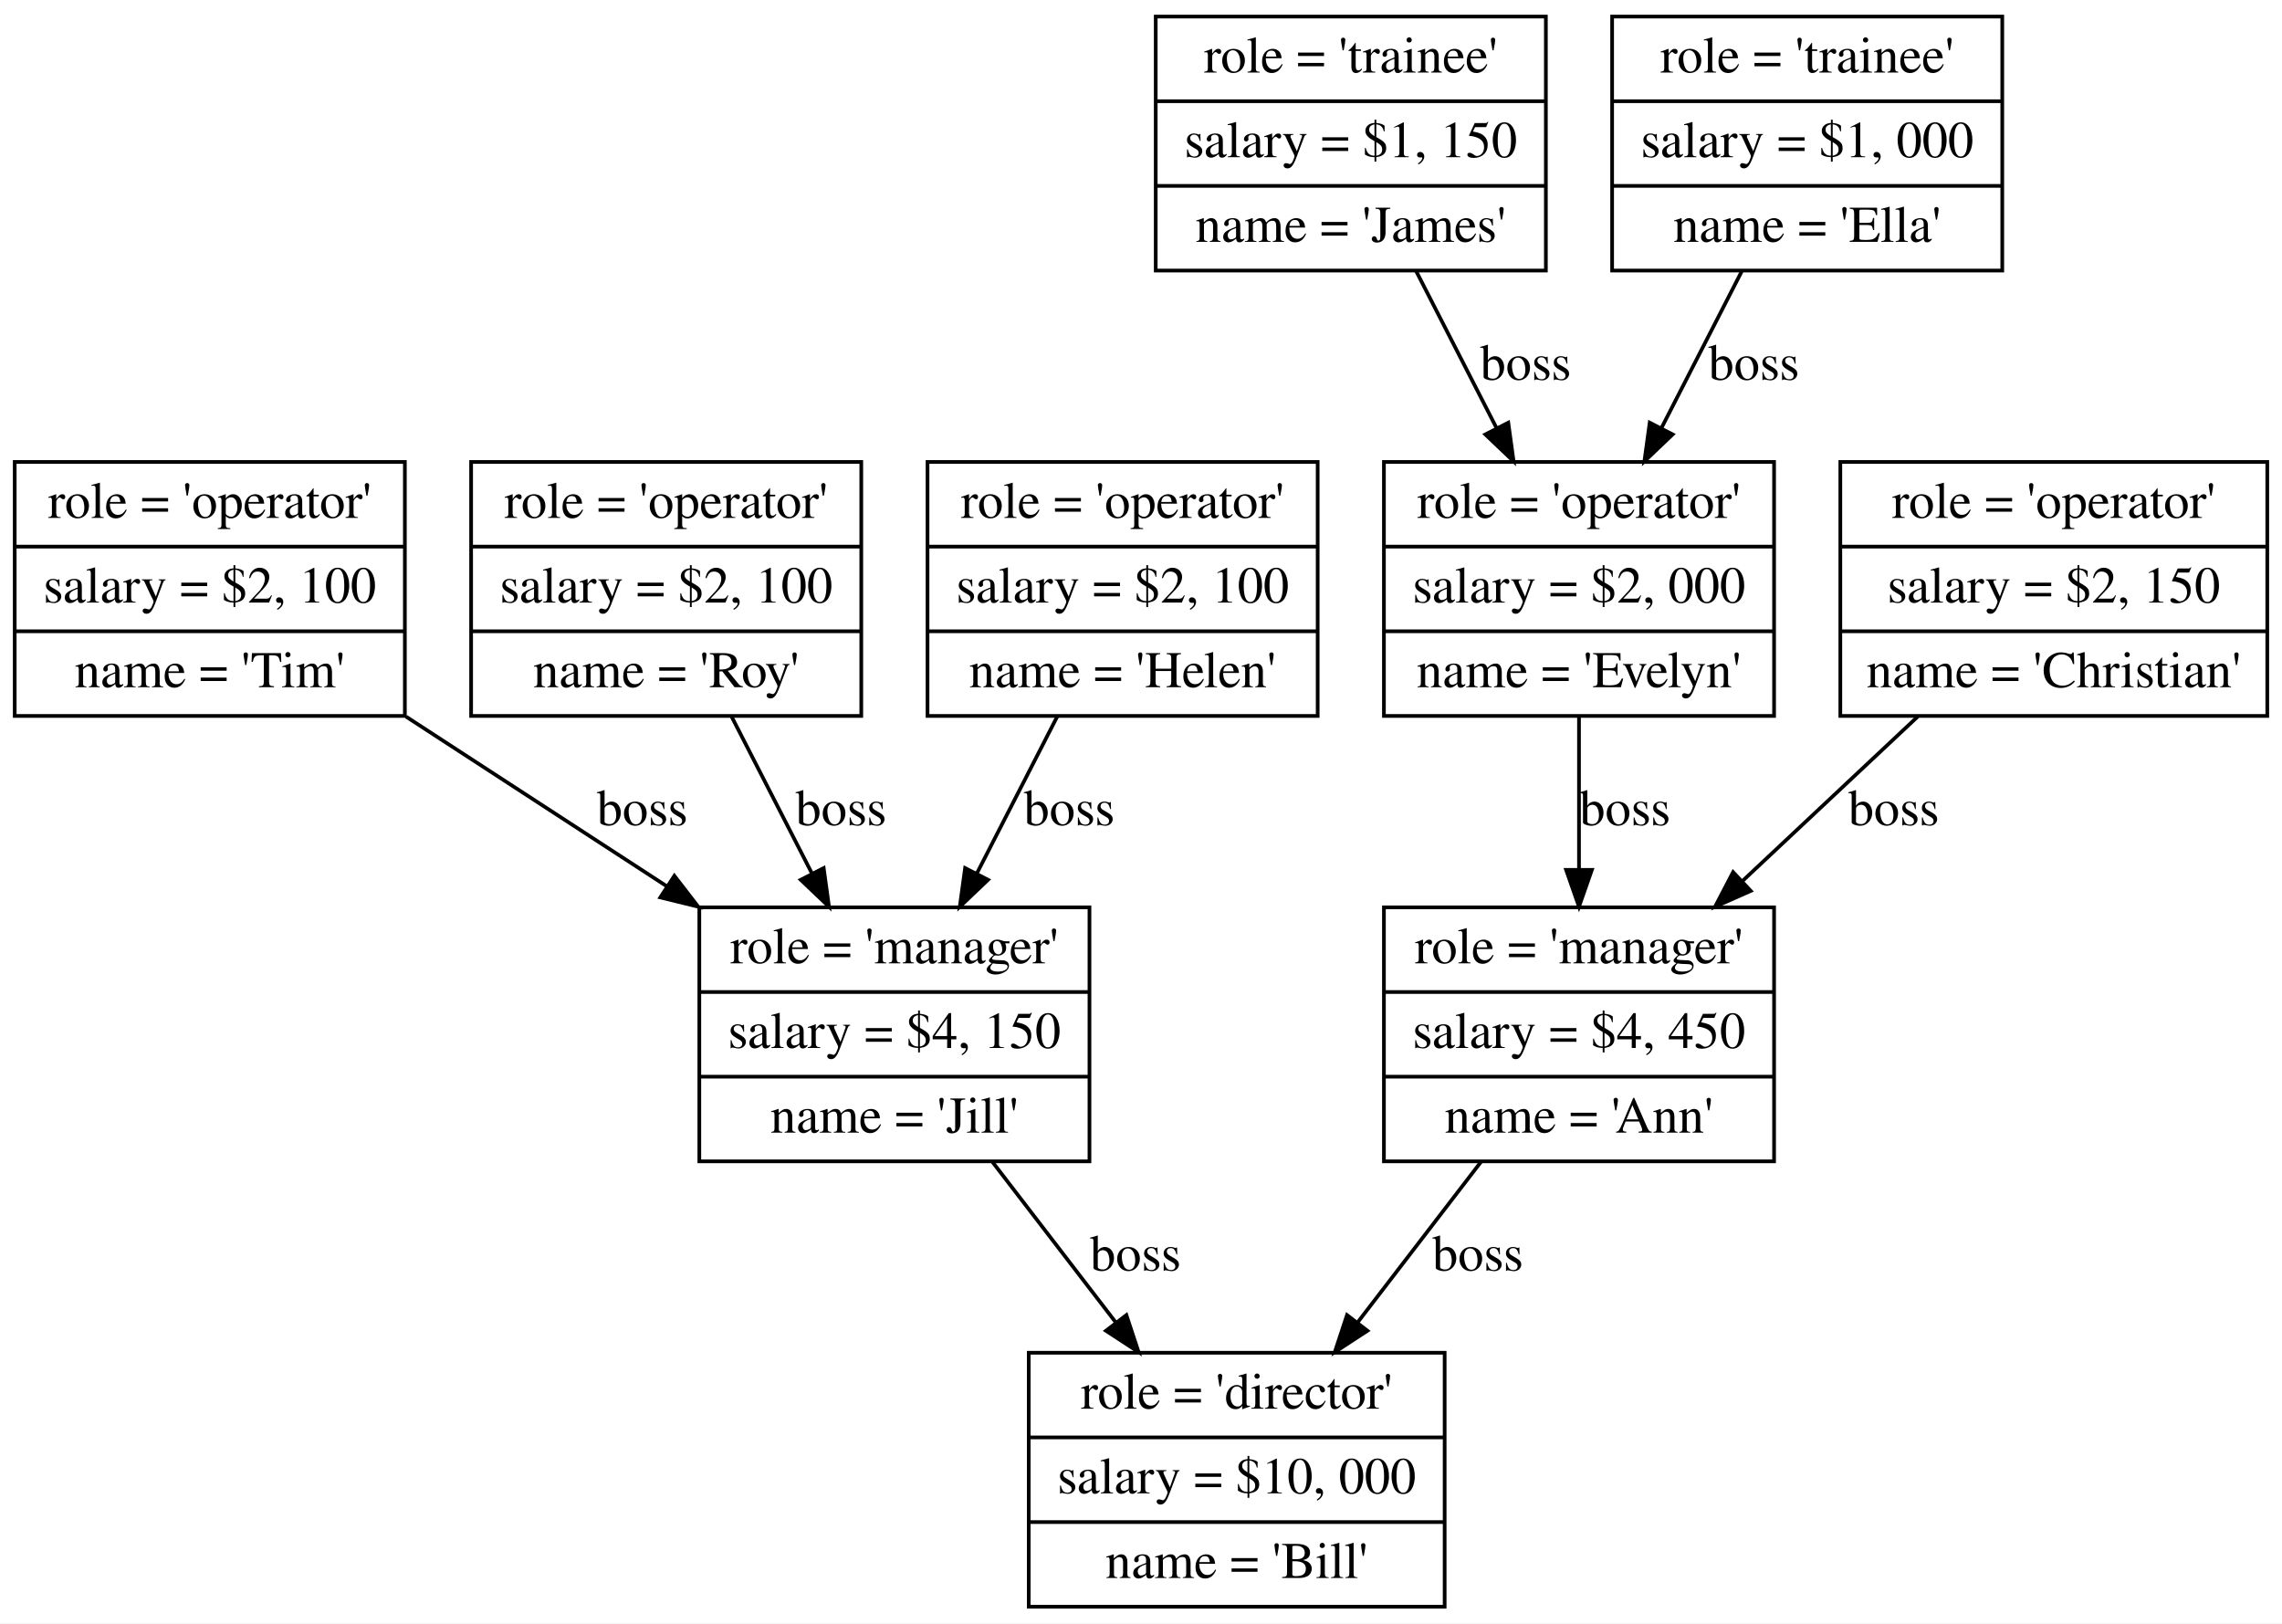
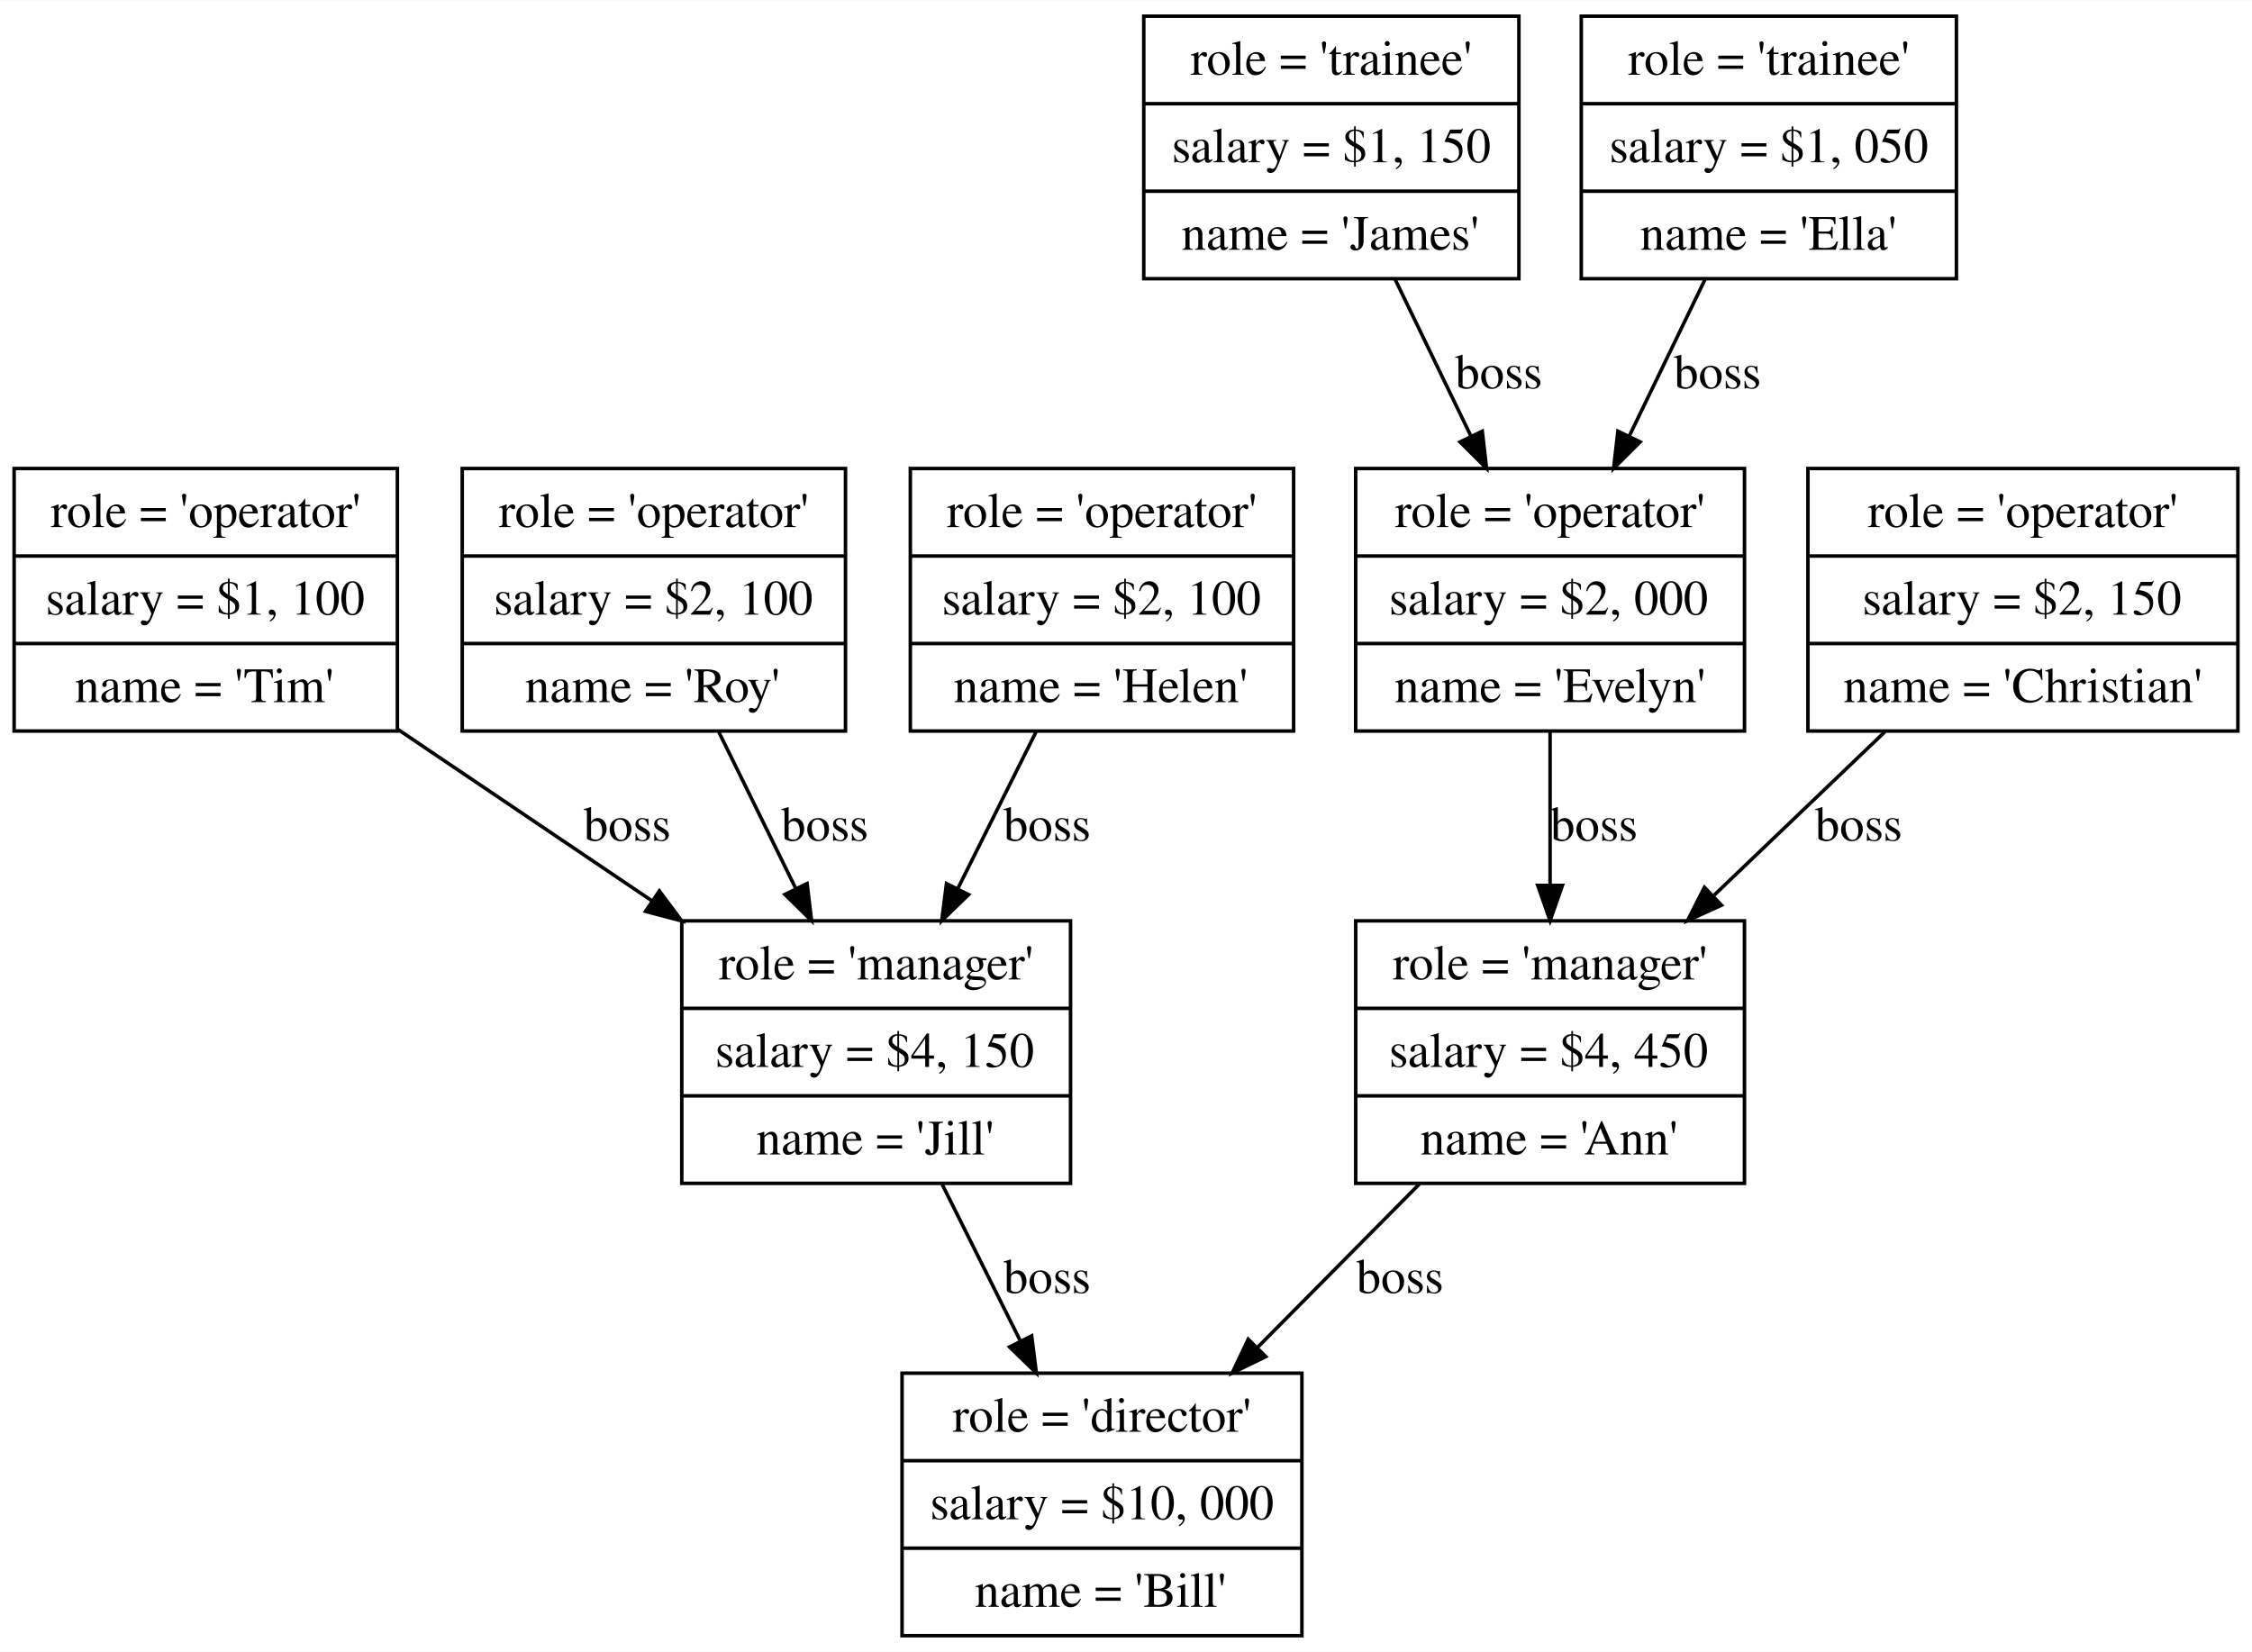
- <svg xmlns="http://www.w3.org/2000/svg" width="620pt" height="441pt" viewBox="0.00 0.00 620.00 441.00">
-   <g id="graph0" class="graph" transform="scale(1 1) rotate(0) translate(4 437)">
-     <polygon fill="#ffffff" stroke="transparent" points="-4,4 -4,-437 616,-437 616,4 -4,4" />
+ <svg xmlns="http://www.w3.org/2000/svg" width="638pt" height="468pt" viewBox="0.00 0.00 638.24 468.00">
+   <g id="graph0" class="graph" transform="scale(1 1) rotate(0) translate(4 464)">
+     <polygon fill="#ffffff" stroke="transparent" points="-4,4 -4,-464 634.243,-464 634.243,4 -4,4" />
    <g id="node1" class="node">
-       <polygon fill="none" stroke="#000000" points="275.5,-.5 275.5,-69.5 388.5,-69.5 388.5,-.5 275.5,-.5" />
-       <text text-anchor="middle" x="332" y="-54.3" font-family="Times,serif" font-size="14.00" fill="#000000">role = 'director'</text>
-       <polyline fill="none" stroke="#000000" points="275.5,-46.5 388.5,-46.5 " />
-       <text text-anchor="middle" x="332" y="-31.3" font-family="Times,serif" font-size="14.00" fill="#000000">salary = $10, 000</text>
-       <polyline fill="none" stroke="#000000" points="275.5,-23.5 388.5,-23.5 " />
-       <text text-anchor="middle" x="332" y="-8.3" font-family="Times,serif" font-size="14.00" fill="#000000">name = 'Bill'</text>
+       <polygon fill="none" stroke="#000000" points="251.651,-.5 251.651,-74.9 364.971,-74.9 364.971,-.5 251.651,-.5" />
+       <text text-anchor="middle" x="308.311" y="-58.3" font-family="Times,serif" font-size="14.00" fill="#000000">role = 'director'</text>
+       <polyline fill="none" stroke="#000000" points="251.651,-50.1 364.971,-50.1 " />
+       <text text-anchor="middle" x="308.311" y="-33.5" font-family="Times,serif" font-size="14.00" fill="#000000">salary = $10, 000</text>
+       <polyline fill="none" stroke="#000000" points="251.651,-25.3 364.971,-25.3 " />
+       <text text-anchor="middle" x="307.923" y="-8.7" font-family="Times,serif" font-size="14.00" fill="#000000">name = 'Bill'</text>
    </g>
    <g id="node2" class="node">
-       <polygon fill="none" stroke="#000000" points="186,-121.5 186,-190.5 292,-190.5 292,-121.5 186,-121.5" />
-       <text text-anchor="middle" x="239" y="-175.3" font-family="Times,serif" font-size="14.00" fill="#000000">role = 'manager'</text>
-       <polyline fill="none" stroke="#000000" points="186,-167.5 292,-167.5 " />
-       <text text-anchor="middle" x="239" y="-152.3" font-family="Times,serif" font-size="14.00" fill="#000000">salary = $4, 150</text>
-       <polyline fill="none" stroke="#000000" points="186,-144.5 292,-144.5 " />
-       <text text-anchor="middle" x="239" y="-129.3" font-family="Times,serif" font-size="14.00" fill="#000000">name = 'Jill'</text>
+       <polygon fill="none" stroke="#000000" points="189.223,-128.7 189.223,-203.1 299.4,-203.1 299.4,-128.7 189.223,-128.7" />
+       <text text-anchor="middle" x="244.311" y="-186.5" font-family="Times,serif" font-size="14.00" fill="#000000">role = 'manager'</text>
+       <polyline fill="none" stroke="#000000" points="189.223,-178.3 299.4,-178.3 " />
+       <text text-anchor="middle" x="243.883" y="-161.7" font-family="Times,serif" font-size="14.00" fill="#000000">salary = $4, 150</text>
+       <polyline fill="none" stroke="#000000" points="189.223,-153.5 299.4,-153.5 " />
+       <text text-anchor="middle" x="244.049" y="-136.9" font-family="Times,serif" font-size="14.00" fill="#000000">name = 'Jill'</text>
    </g>
    <g id="edge1" class="edge">
-       <path fill="none" stroke="#000000" d="M265.65,-121.326C276.06,-107.783 288.103,-92.114 299.049,-77.872" />
-       <polygon fill="#000000" stroke="#000000" points="302.027,-79.74 305.346,-69.679 296.477,-75.475 302.027,-79.74" />
-       <text text-anchor="middle" x="304.5" y="-91.8" font-family="Times,serif" font-size="14.00" fill="#000000">boss</text>
+       <path fill="none" stroke="#000000" d="M262.995,-128.475C269.895,-114.652 277.802,-98.815 285.058,-84.28" />
+       <polygon fill="#000000" stroke="#000000" points="288.38,-85.461 289.715,-74.95 282.117,-82.334 288.38,-85.461" />
+       <text text-anchor="middle" x="292.756" y="-97.6" font-family="Times,serif" font-size="14.00" fill="#000000">boss</text>
    </g>
    <g id="node3" class="node">
-       <polygon fill="none" stroke="#000000" points="372,-121.5 372,-190.5 478,-190.5 478,-121.5 372,-121.5" />
-       <text text-anchor="middle" x="425" y="-175.3" font-family="Times,serif" font-size="14.00" fill="#000000">role = 'manager'</text>
-       <polyline fill="none" stroke="#000000" points="372,-167.5 478,-167.5 " />
-       <text text-anchor="middle" x="425" y="-152.3" font-family="Times,serif" font-size="14.00" fill="#000000">salary = $4, 450</text>
-       <polyline fill="none" stroke="#000000" points="372,-144.5 478,-144.5 " />
-       <text text-anchor="middle" x="425" y="-129.3" font-family="Times,serif" font-size="14.00" fill="#000000">name = 'Ann'</text>
+       <polygon fill="none" stroke="#000000" points="380.223,-128.7 380.223,-203.1 490.4,-203.1 490.4,-128.7 380.223,-128.7" />
+       <text text-anchor="middle" x="435.311" y="-186.5" font-family="Times,serif" font-size="14.00" fill="#000000">role = 'manager'</text>
+       <polyline fill="none" stroke="#000000" points="380.223,-178.3 490.4,-178.3 " />
+       <text text-anchor="middle" x="434.883" y="-161.7" font-family="Times,serif" font-size="14.00" fill="#000000">salary = $4, 450</text>
+       <polyline fill="none" stroke="#000000" points="380.223,-153.5 490.4,-153.5 " />
+       <text text-anchor="middle" x="435.044" y="-136.9" font-family="Times,serif" font-size="14.00" fill="#000000">name = 'Ann'</text>
    </g>
    <g id="edge2" class="edge">
-       <path fill="none" stroke="#000000" d="M398.35,-121.326C387.94,-107.783 375.897,-92.114 364.951,-77.872" />
-       <polygon fill="#000000" stroke="#000000" points="367.523,-75.475 358.654,-69.679 361.973,-79.74 367.523,-75.475" />
-       <text text-anchor="middle" x="397.5" y="-91.8" font-family="Times,serif" font-size="14.00" fill="#000000">boss</text>
+       <path fill="none" stroke="#000000" d="M398.236,-128.475C383.891,-113.994 367.355,-97.302 352.407,-82.212" />
+       <polygon fill="#000000" stroke="#000000" points="354.737,-79.591 345.213,-74.95 349.764,-84.518 354.737,-79.591" />
+       <text text-anchor="middle" x="392.756" y="-97.6" font-family="Times,serif" font-size="14.00" fill="#000000">boss</text>
    </g>
    <g id="node4" class="node">
-       <polygon fill="none" stroke="#000000" points="0,-242.5 0,-311.5 106,-311.5 106,-242.5 0,-242.5" />
-       <text text-anchor="middle" x="53" y="-296.3" font-family="Times,serif" font-size="14.00" fill="#000000">role = 'operator'</text>
-       <polyline fill="none" stroke="#000000" points="0,-288.5 106,-288.5 " />
-       <text text-anchor="middle" x="53" y="-273.3" font-family="Times,serif" font-size="14.00" fill="#000000">salary = $2, 100</text>
-       <polyline fill="none" stroke="#000000" points="0,-265.5 106,-265.5 " />
-       <text text-anchor="middle" x="53" y="-250.3" font-family="Times,serif" font-size="14.00" fill="#000000">name = 'Tim'</text>
+       <polygon fill="none" stroke="#000000" points="0,-256.9 0,-331.3 108.623,-331.3 108.623,-256.9 0,-256.9" />
+       <text text-anchor="middle" x="54.311" y="-314.7" font-family="Times,serif" font-size="14.00" fill="#000000">role = 'operator'</text>
+       <polyline fill="none" stroke="#000000" points="0,-306.5 108.623,-306.5 " />
+       <text text-anchor="middle" x="54.16" y="-289.9" font-family="Times,serif" font-size="14.00" fill="#000000">salary = $1, 100</text>
+       <polyline fill="none" stroke="#000000" points="0,-281.7 108.623,-281.7 " />
+       <text text-anchor="middle" x="53.935" y="-265.1" font-family="Times,serif" font-size="14.00" fill="#000000">name = 'Tim'</text>
    </g>
    <g id="edge3" class="edge">
-       <path fill="none" stroke="#000000" d="M106.3,-242.326C128.384,-227.96 154.144,-211.202 177.062,-196.293" />
-       <polygon fill="#000000" stroke="#000000" points="179.218,-199.066 185.692,-190.679 175.401,-193.198 179.218,-199.066" />
-       <text text-anchor="middle" x="170.5" y="-212.8" font-family="Times,serif" font-size="14.00" fill="#000000">boss</text>
+       <path fill="none" stroke="#000000" d="M108.758,-257.363C131.22,-242.207 157.407,-224.538 180.742,-208.793" />
+       <polygon fill="#000000" stroke="#000000" points="182.866,-211.582 189.198,-203.087 178.951,-205.779 182.866,-211.582" />
+       <text text-anchor="middle" x="173.756" y="-225.8" font-family="Times,serif" font-size="14.00" fill="#000000">boss</text>
    </g>
    <g id="node5" class="node">
-       <polygon fill="none" stroke="#000000" points="124,-242.5 124,-311.5 230,-311.5 230,-242.5 124,-242.5" />
-       <text text-anchor="middle" x="177" y="-296.3" font-family="Times,serif" font-size="14.00" fill="#000000">role = 'operator'</text>
-       <polyline fill="none" stroke="#000000" points="124,-288.5 230,-288.5 " />
-       <text text-anchor="middle" x="177" y="-273.3" font-family="Times,serif" font-size="14.00" fill="#000000">salary = $2, 100</text>
-       <polyline fill="none" stroke="#000000" points="124,-265.5 230,-265.5 " />
-       <text text-anchor="middle" x="177" y="-250.3" font-family="Times,serif" font-size="14.00" fill="#000000">name = 'Roy'</text>
+       <polygon fill="none" stroke="#000000" points="127,-256.9 127,-331.3 235.623,-331.3 235.623,-256.9 127,-256.9" />
+       <text text-anchor="middle" x="181.311" y="-314.7" font-family="Times,serif" font-size="14.00" fill="#000000">role = 'operator'</text>
+       <polyline fill="none" stroke="#000000" points="127,-306.5 235.623,-306.5 " />
+       <text text-anchor="middle" x="181.16" y="-289.9" font-family="Times,serif" font-size="14.00" fill="#000000">salary = $2, 100</text>
+       <polyline fill="none" stroke="#000000" points="127,-281.7 235.623,-281.7 " />
+       <text text-anchor="middle" x="180.936" y="-265.1" font-family="Times,serif" font-size="14.00" fill="#000000">name = 'Roy'</text>
    </g>
    <g id="edge4" class="edge">
-       <path fill="none" stroke="#000000" d="M194.767,-242.326C201.577,-229.036 209.435,-213.698 216.623,-199.672" />
-       <polygon fill="#000000" stroke="#000000" points="219.785,-201.175 221.231,-190.679 213.556,-197.982 219.785,-201.175" />
-       <text text-anchor="middle" x="224.5" y="-212.8" font-family="Times,serif" font-size="14.00" fill="#000000">boss</text>
+       <path fill="none" stroke="#000000" d="M199.703,-256.675C206.496,-242.852 214.278,-227.015 221.421,-212.48" />
+       <polygon fill="#000000" stroke="#000000" points="224.737,-213.669 226.006,-203.15 218.454,-210.582 224.737,-213.669" />
+       <text text-anchor="middle" x="229.756" y="-225.8" font-family="Times,serif" font-size="14.00" fill="#000000">boss</text>
    </g>
    <g id="node6" class="node">
-       <polygon fill="none" stroke="#000000" points="248,-242.5 248,-311.5 354,-311.5 354,-242.5 248,-242.5" />
-       <text text-anchor="middle" x="301" y="-296.3" font-family="Times,serif" font-size="14.00" fill="#000000">role = 'operator'</text>
-       <polyline fill="none" stroke="#000000" points="248,-288.5 354,-288.5 " />
-       <text text-anchor="middle" x="301" y="-273.3" font-family="Times,serif" font-size="14.00" fill="#000000">salary = $2, 100</text>
-       <polyline fill="none" stroke="#000000" points="248,-265.5 354,-265.5 " />
-       <text text-anchor="middle" x="301" y="-250.3" font-family="Times,serif" font-size="14.00" fill="#000000">name = 'Helen'</text>
+       <polygon fill="none" stroke="#000000" points="254,-256.9 254,-331.3 362.623,-331.3 362.623,-256.9 254,-256.9" />
+       <text text-anchor="middle" x="308.311" y="-314.7" font-family="Times,serif" font-size="14.00" fill="#000000">role = 'operator'</text>
+       <polyline fill="none" stroke="#000000" points="254,-306.5 362.623,-306.5 " />
+       <text text-anchor="middle" x="308.16" y="-289.9" font-family="Times,serif" font-size="14.00" fill="#000000">salary = $2, 100</text>
+       <polyline fill="none" stroke="#000000" points="254,-281.7 362.623,-281.7 " />
+       <text text-anchor="middle" x="307.981" y="-265.1" font-family="Times,serif" font-size="14.00" fill="#000000">name = 'Helen'</text>
    </g>
    <g id="edge5" class="edge">
-       <path fill="none" stroke="#000000" d="M283.233,-242.326C276.423,-229.036 268.565,-213.698 261.377,-199.672" />
-       <polygon fill="#000000" stroke="#000000" points="264.444,-197.982 256.769,-190.679 258.215,-201.175 264.444,-197.982" />
-       <text text-anchor="middle" x="286.5" y="-212.8" font-family="Times,serif" font-size="14.00" fill="#000000">boss</text>
+       <path fill="none" stroke="#000000" d="M289.628,-256.675C282.727,-242.852 274.821,-227.015 267.565,-212.48" />
+       <polygon fill="#000000" stroke="#000000" points="270.505,-210.534 262.907,-203.15 264.243,-213.661 270.505,-210.534" />
+       <text text-anchor="middle" x="292.756" y="-225.8" font-family="Times,serif" font-size="14.00" fill="#000000">boss</text>
    </g>
    <g id="node7" class="node">
-       <polygon fill="none" stroke="#000000" points="372,-242.5 372,-311.5 478,-311.5 478,-242.5 372,-242.5" />
-       <text text-anchor="middle" x="425" y="-296.3" font-family="Times,serif" font-size="14.00" fill="#000000">role = 'operator'</text>
-       <polyline fill="none" stroke="#000000" points="372,-288.5 478,-288.5 " />
-       <text text-anchor="middle" x="425" y="-273.3" font-family="Times,serif" font-size="14.00" fill="#000000">salary = $2, 000</text>
-       <polyline fill="none" stroke="#000000" points="372,-265.5 478,-265.5 " />
-       <text text-anchor="middle" x="425" y="-250.3" font-family="Times,serif" font-size="14.00" fill="#000000">name = 'Evelyn'</text>
+       <polygon fill="none" stroke="#000000" points="380.215,-256.9 380.215,-331.3 490.408,-331.3 490.408,-256.9 380.215,-256.9" />
+       <text text-anchor="middle" x="435.311" y="-314.7" font-family="Times,serif" font-size="14.00" fill="#000000">role = 'operator'</text>
+       <polyline fill="none" stroke="#000000" points="380.215,-306.5 490.408,-306.5 " />
+       <text text-anchor="middle" x="434.874" y="-289.9" font-family="Times,serif" font-size="14.00" fill="#000000">salary = $2, 000</text>
+       <polyline fill="none" stroke="#000000" points="380.215,-281.7 490.408,-281.7 " />
+       <text text-anchor="middle" x="435.311" y="-265.1" font-family="Times,serif" font-size="14.00" fill="#000000">name = 'Evelyn'</text>
    </g>
    <g id="edge6" class="edge">
-       <path fill="none" stroke="#000000" d="M425,-242.326C425,-229.416 425,-214.573 425,-200.877" />
-       <polygon fill="#000000" stroke="#000000" points="428.5,-200.679 425,-190.679 421.5,-200.679 428.5,-200.679" />
-       <text text-anchor="middle" x="437.5" y="-212.8" font-family="Times,serif" font-size="14.00" fill="#000000">boss</text>
+       <path fill="none" stroke="#000000" d="M435.311,-256.675C435.311,-243.115 435.311,-227.617 435.311,-213.312" />
+       <polygon fill="#000000" stroke="#000000" points="438.811,-213.15 435.311,-203.15 431.811,-213.15 438.811,-213.15" />
+       <text text-anchor="middle" x="447.756" y="-225.8" font-family="Times,serif" font-size="14.00" fill="#000000">boss</text>
    </g>
    <g id="node8" class="node">
-       <polygon fill="none" stroke="#000000" points="496,-242.5 496,-311.5 612,-311.5 612,-242.5 496,-242.5" />
-       <text text-anchor="middle" x="554" y="-296.3" font-family="Times,serif" font-size="14.00" fill="#000000">role = 'operator'</text>
-       <polyline fill="none" stroke="#000000" points="496,-288.5 612,-288.5 " />
-       <text text-anchor="middle" x="554" y="-273.3" font-family="Times,serif" font-size="14.00" fill="#000000">salary = $2, 150</text>
-       <polyline fill="none" stroke="#000000" points="496,-265.5 612,-265.5 " />
-       <text text-anchor="middle" x="554" y="-250.3" font-family="Times,serif" font-size="14.00" fill="#000000">name = 'Christian'</text>
+       <polygon fill="none" stroke="#000000" points="508.379,-256.9 508.379,-331.3 630.243,-331.3 630.243,-256.9 508.379,-256.9" />
+       <text text-anchor="middle" x="569.311" y="-314.7" font-family="Times,serif" font-size="14.00" fill="#000000">role = 'operator'</text>
+       <polyline fill="none" stroke="#000000" points="508.379,-306.5 630.243,-306.5 " />
+       <text text-anchor="middle" x="569.039" y="-289.9" font-family="Times,serif" font-size="14.00" fill="#000000">salary = $2, 150</text>
+       <polyline fill="none" stroke="#000000" points="508.379,-281.7 630.243,-281.7 " />
+       <text text-anchor="middle" x="569.311" y="-265.1" font-family="Times,serif" font-size="14.00" fill="#000000">name = 'Christian'</text>
    </g>
    <g id="edge7" class="edge">
-       <path fill="none" stroke="#000000" d="M517.034,-242.326C502.19,-228.403 484.951,-212.233 469.433,-197.678" />
-       <polygon fill="#000000" stroke="#000000" points="471.66,-194.967 461.972,-190.679 466.871,-200.073 471.66,-194.967" />
-       <text text-anchor="middle" x="510.5" y="-212.8" font-family="Times,serif" font-size="14.00" fill="#000000">boss</text>
+       <path fill="none" stroke="#000000" d="M530.193,-256.675C515.057,-242.194 497.61,-225.502 481.838,-210.412" />
+       <polygon fill="#000000" stroke="#000000" points="483.892,-207.534 474.247,-203.15 479.053,-212.592 483.892,-207.534" />
+       <text text-anchor="middle" x="522.756" y="-225.8" font-family="Times,serif" font-size="14.00" fill="#000000">boss</text>
    </g>
    <g id="node9" class="node">
-       <polygon fill="none" stroke="#000000" points="310,-363.5 310,-432.5 416,-432.5 416,-363.5 310,-363.5" />
-       <text text-anchor="middle" x="363" y="-417.3" font-family="Times,serif" font-size="14.00" fill="#000000">role = 'trainee'</text>
-       <polyline fill="none" stroke="#000000" points="310,-409.5 416,-409.5 " />
-       <text text-anchor="middle" x="363" y="-394.3" font-family="Times,serif" font-size="14.00" fill="#000000">salary = $1, 150</text>
-       <polyline fill="none" stroke="#000000" points="310,-386.5 416,-386.5 " />
-       <text text-anchor="middle" x="363" y="-371.3" font-family="Times,serif" font-size="14.00" fill="#000000">name = 'James'</text>
+       <polygon fill="none" stroke="#000000" points="320.151,-385.1 320.151,-459.5 426.471,-459.5 426.471,-385.1 320.151,-385.1" />
+       <text text-anchor="middle" x="373.311" y="-442.9" font-family="Times,serif" font-size="14.00" fill="#000000">role = 'trainee'</text>
+       <polyline fill="none" stroke="#000000" points="320.151,-434.7 426.471,-434.7 " />
+       <text text-anchor="middle" x="373.311" y="-418.1" font-family="Times,serif" font-size="14.00" fill="#000000">salary = $1, 150</text>
+       <polyline fill="none" stroke="#000000" points="320.151,-409.9 426.471,-409.9 " />
+       <text text-anchor="middle" x="373.024" y="-393.3" font-family="Times,serif" font-size="14.00" fill="#000000">name = 'James'</text>
    </g>
    <g id="edge8" class="edge">
-       <path fill="none" stroke="#000000" d="M380.767,-363.326C387.577,-350.036 395.435,-334.699 402.623,-320.672" />
-       <polygon fill="#000000" stroke="#000000" points="405.785,-322.175 407.231,-311.679 399.556,-318.982 405.785,-322.175" />
-       <text text-anchor="middle" x="410.5" y="-333.8" font-family="Times,serif" font-size="14.00" fill="#000000">boss</text>
+       <path fill="none" stroke="#000000" d="M391.411,-384.875C398.096,-371.052 405.755,-355.215 412.784,-340.68" />
+       <polygon fill="#000000" stroke="#000000" points="416.093,-341.877 417.296,-331.35 409.792,-338.829 416.093,-341.877" />
+       <text text-anchor="middle" x="420.756" y="-354" font-family="Times,serif" font-size="14.00" fill="#000000">boss</text>
    </g>
    <g id="node10" class="node">
-       <polygon fill="none" stroke="#000000" points="434,-363.5 434,-432.5 540,-432.5 540,-363.5 434,-363.5" />
-       <text text-anchor="middle" x="487" y="-417.3" font-family="Times,serif" font-size="14.00" fill="#000000">role = 'trainee'</text>
-       <polyline fill="none" stroke="#000000" points="434,-409.5 540,-409.5 " />
-       <text text-anchor="middle" x="487" y="-394.3" font-family="Times,serif" font-size="14.00" fill="#000000">salary = $1, 000</text>
-       <polyline fill="none" stroke="#000000" points="434,-386.5 540,-386.5 " />
-       <text text-anchor="middle" x="487" y="-371.3" font-family="Times,serif" font-size="14.00" fill="#000000">name = 'Ella'</text>
+       <polygon fill="none" stroke="#000000" points="444.151,-385.1 444.151,-459.5 550.471,-459.5 550.471,-385.1 444.151,-385.1" />
+       <text text-anchor="middle" x="497.311" y="-442.9" font-family="Times,serif" font-size="14.00" fill="#000000">role = 'trainee'</text>
+       <polyline fill="none" stroke="#000000" points="444.151,-434.7 550.471,-434.7 " />
+       <text text-anchor="middle" x="497.311" y="-418.1" font-family="Times,serif" font-size="14.00" fill="#000000">salary = $1, 050</text>
+       <polyline fill="none" stroke="#000000" points="444.151,-409.9 550.471,-409.9 " />
+       <text text-anchor="middle" x="497.193" y="-393.3" font-family="Times,serif" font-size="14.00" fill="#000000">name = 'Ella'</text>
    </g>
    <g id="edge9" class="edge">
-       <path fill="none" stroke="#000000" d="M469.233,-363.326C462.423,-350.036 454.565,-334.699 447.377,-320.672" />
-       <polygon fill="#000000" stroke="#000000" points="450.444,-318.982 442.769,-311.679 444.215,-322.175 450.444,-318.982" />
-       <text text-anchor="middle" x="472.5" y="-333.8" font-family="Times,serif" font-size="14.00" fill="#000000">boss</text>
+       <path fill="none" stroke="#000000" d="M479.212,-384.875C472.527,-371.052 464.868,-355.215 457.838,-340.68" />
+       <polygon fill="#000000" stroke="#000000" points="460.831,-338.829 453.326,-331.35 454.529,-341.877 460.831,-338.829" />
+       <text text-anchor="middle" x="482.756" y="-354" font-family="Times,serif" font-size="14.00" fill="#000000">boss</text>
    </g>
  </g>
</svg>
